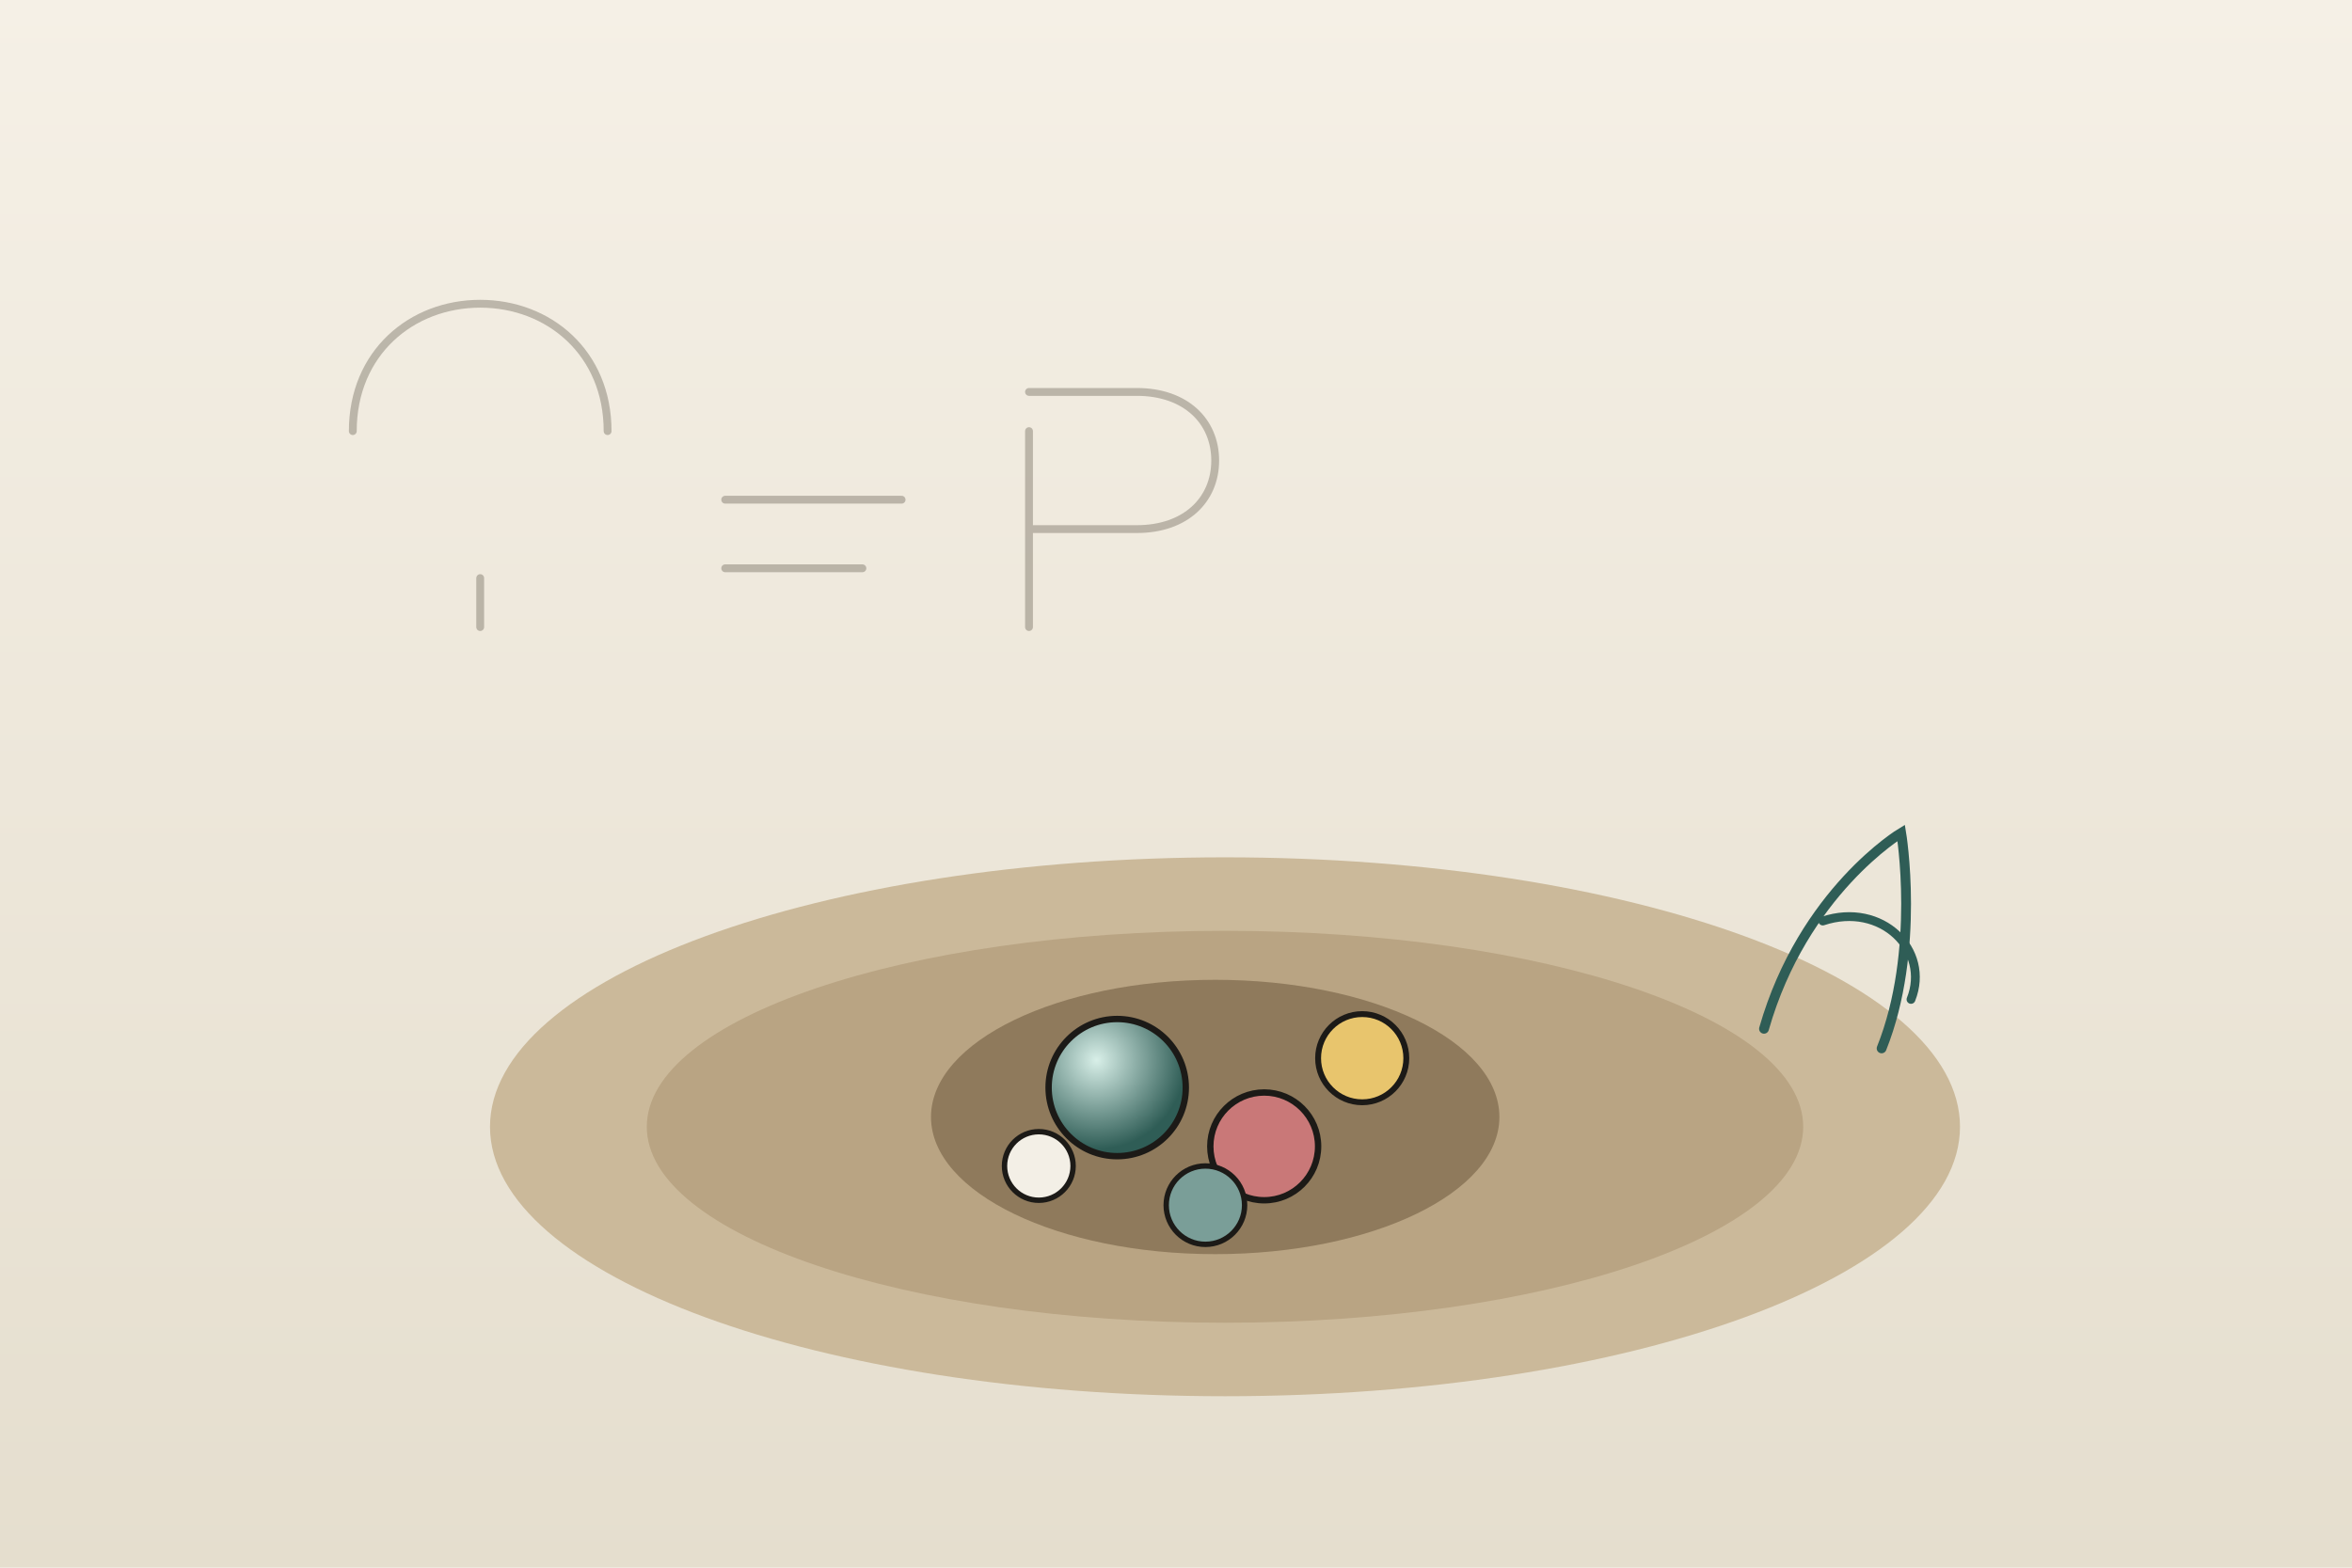
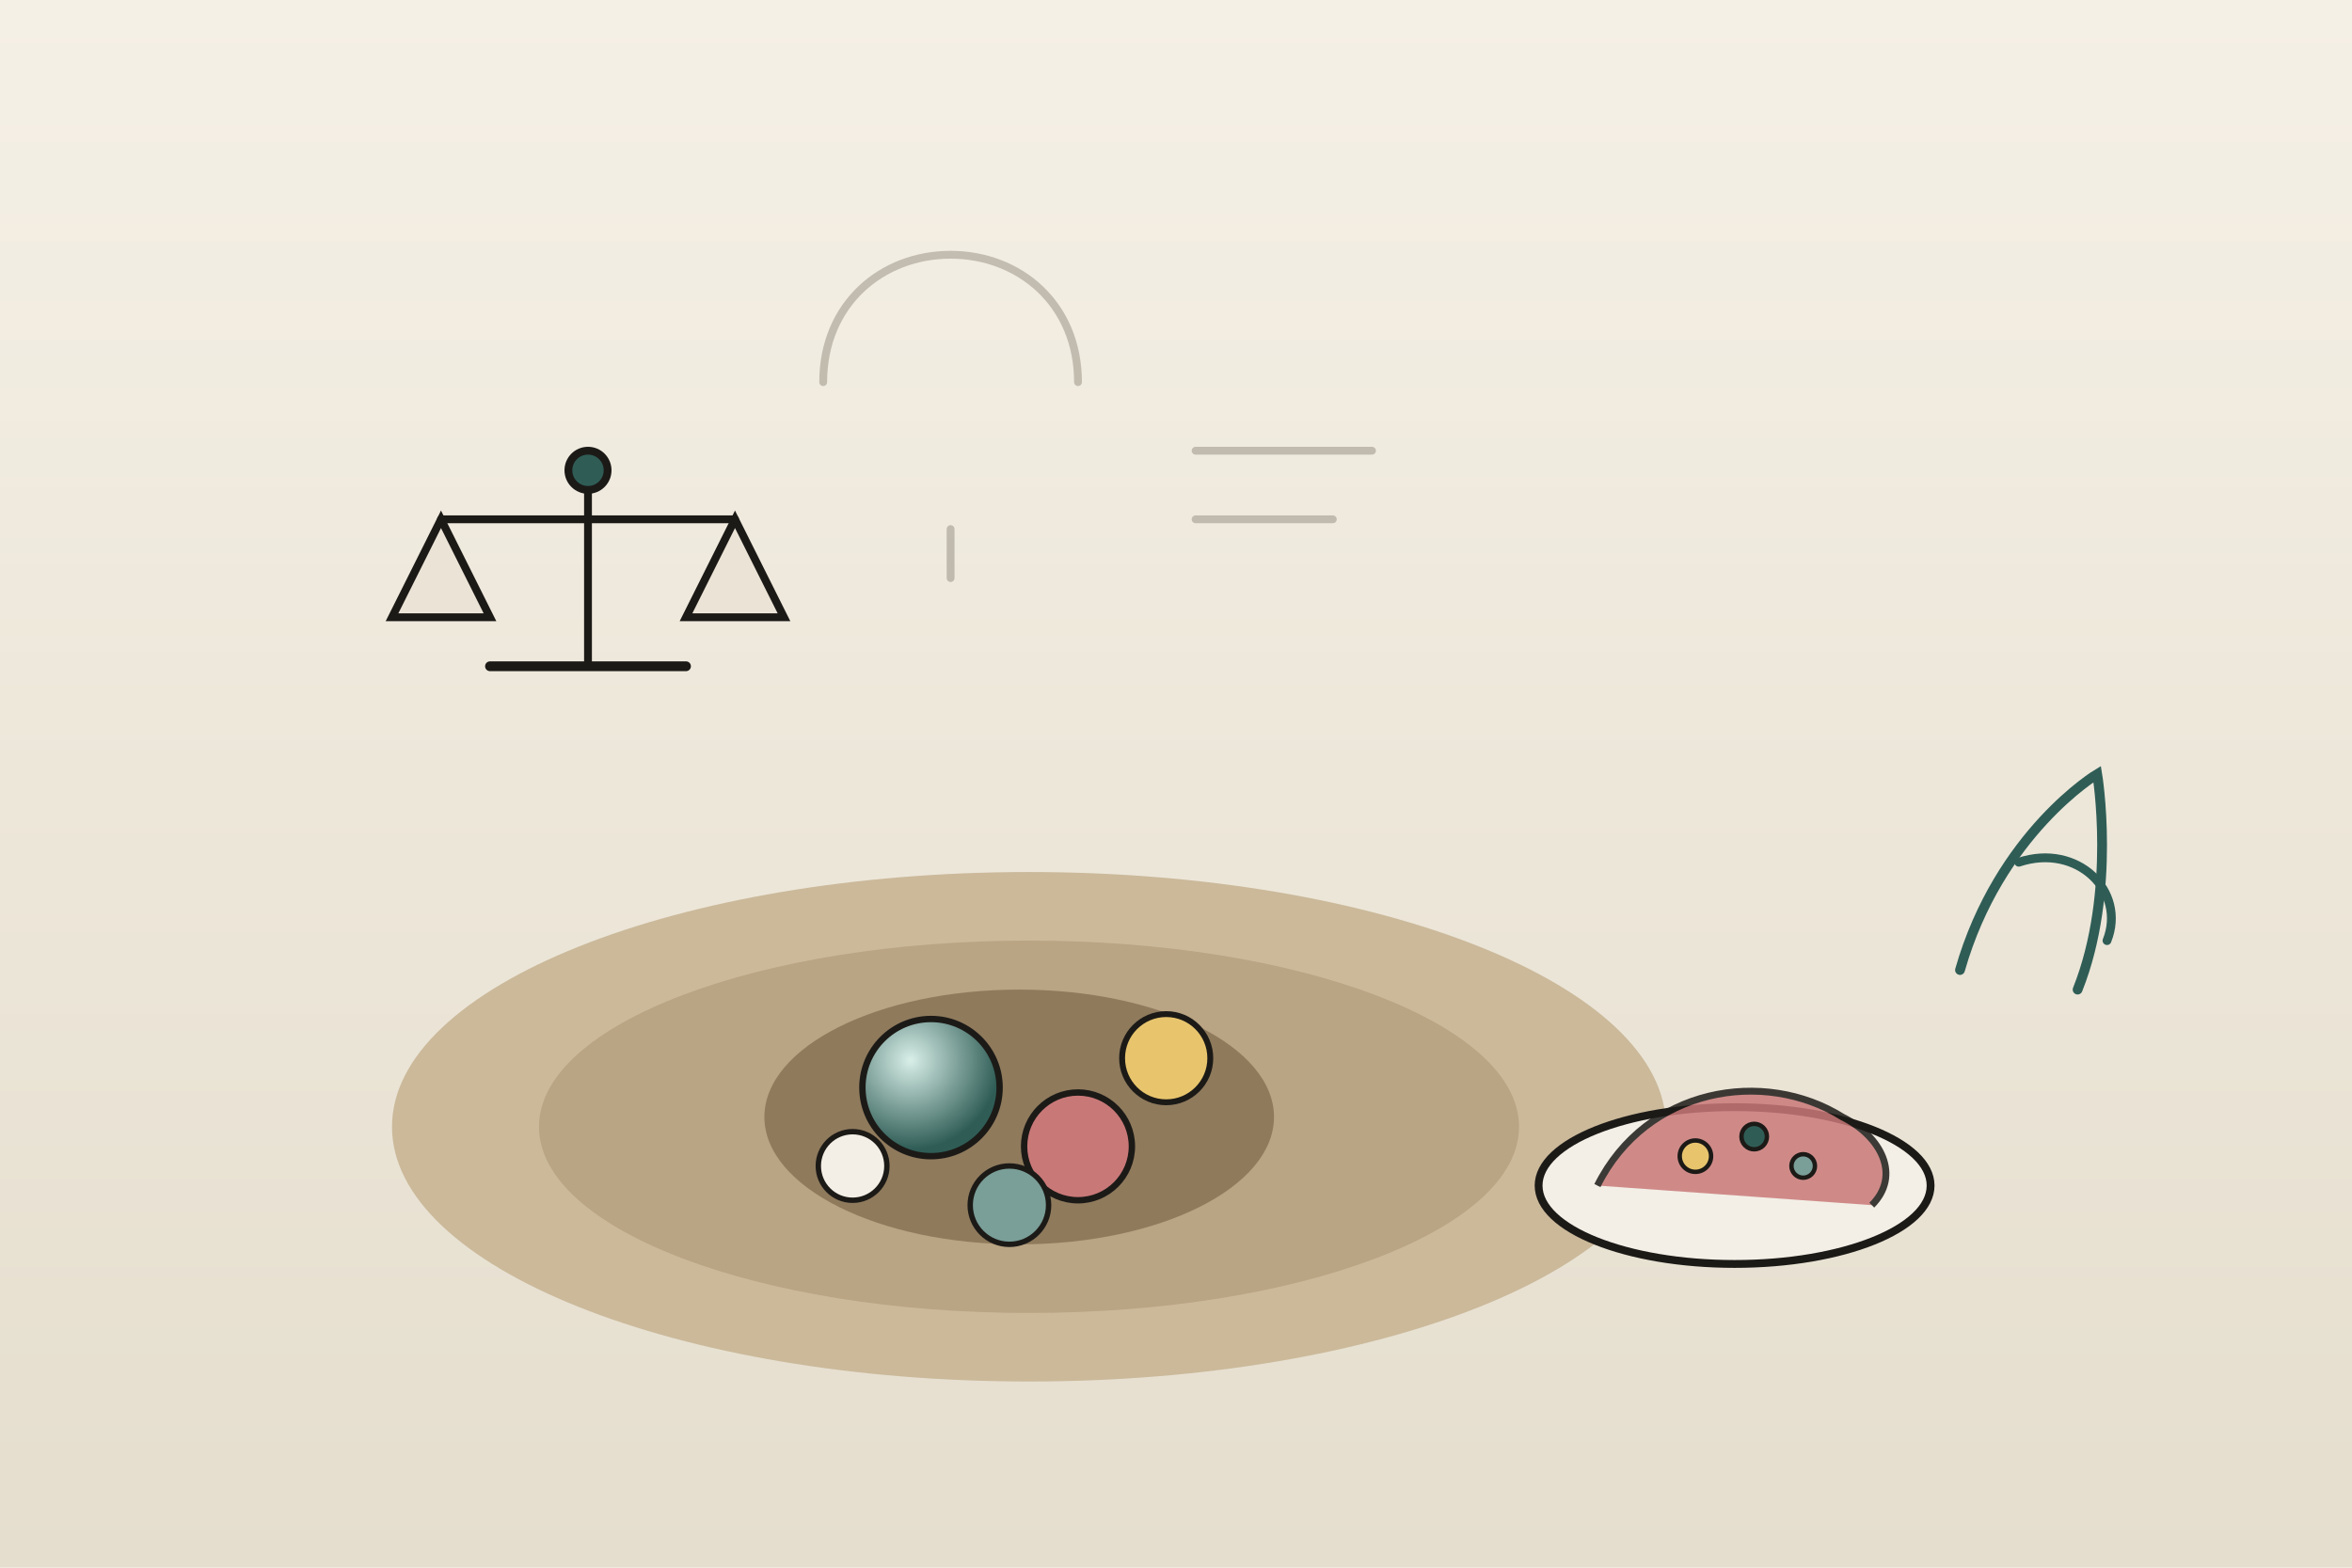
<svg xmlns="http://www.w3.org/2000/svg" viewBox="0 0 480 320" role="img" aria-labelledby="t2">
  <defs>
    <linearGradient id="sky2" x1="0" y1="0" x2="0" y2="1">
      <stop offset="0%" stop-color="#f5f0e6" />
      <stop offset="100%" stop-color="#e5dece" />
    </linearGradient>
    <radialGradient id="m1" cx="35%" cy="30%" r="65%">
      <stop offset="0%" stop-color="#d8efe8" />
      <stop offset="100%" stop-color="#2f5d56" />
    </radialGradient>
    <radialGradient id="m2" cx="35%" cy="30%" r="65%">
      <stop offset="0%" stop-color="#ffe8c8" />
      <stop offset="100%" stop-color="#b07a3a" />
    </radialGradient>
  </defs>
  <rect width="480" height="320" fill="url(#sky2)" />
-   <ellipse cx="250" cy="230" rx="150" ry="55" fill="#cbb99a" />
-   <ellipse cx="250" cy="230" rx="118" ry="40" fill="#b9a483" />
-   <ellipse cx="248" cy="228" rx="58" ry="28" fill="#8f7a5c" />
-   <circle cx="228" cy="222" r="14" fill="url(#m1)" stroke="#1c1a17" stroke-width="1.3" />
-   <circle cx="258" cy="234" r="11" fill="#c97878" stroke="#1c1a17" stroke-width="1.3" />
-   <circle cx="278" cy="216" r="9" fill="#e8c56d" stroke="#1c1a17" stroke-width="1.2" />
-   <circle cx="246" cy="246" r="8" fill="#7a9e98" stroke="#1c1a17" stroke-width="1.1" />
-   <circle cx="212" cy="238" r="7" fill="#f3efe6" stroke="#1c1a17" stroke-width="1.1" />
-   <g fill="none" stroke="#7a7366" stroke-width="1.6" stroke-linecap="round" opacity="0.45">
-     <path d="M72 88 c0-16 12-26 26-26 s26 10 26 26" />
-     <line x1="98" y1="118" x2="98" y2="128" />
-     <path d="M148 102 h36 M148 116 h28" />
-     <path d="M210 88 v40 M210 108 h22 c10 0 16-6 16-14 s-6-14-16-14 h-22" />
+   <ellipse cx="210" cy="230" rx="130" ry="52" fill="#cbb99a" />
+   <ellipse cx="210" cy="230" rx="100" ry="38" fill="#b9a483" />
+   <ellipse cx="208" cy="228" rx="52" ry="26" fill="#8f7a5c" />
+   <circle cx="190" cy="222" r="14" fill="url(#m1)" stroke="#1c1a17" stroke-width="1.3" />
+   <circle cx="220" cy="234" r="11" fill="#c97878" stroke="#1c1a17" stroke-width="1.3" />
+   <circle cx="238" cy="216" r="9" fill="#e8c56d" stroke="#1c1a17" stroke-width="1.2" />
+   <circle cx="206" cy="246" r="8" fill="#7a9e98" stroke="#1c1a17" stroke-width="1.1" />
+   <circle cx="174" cy="238" r="7" fill="#f3efe6" stroke="#1c1a17" stroke-width="1.1" />
+   <g transform="translate(318 214)">
+     <ellipse cx="36" cy="28" rx="40" ry="16" fill="#f3efe6" stroke="#1c1a17" stroke-width="1.6" />
+     <path d="M8 28 C18 8 42 4 58 14 C66 18 70 26 64 32" fill="#c97878" stroke="#1c1a17" stroke-width="1.4" opacity="0.85" />
+     <circle cx="28" cy="22" r="3.2" fill="#e8c56d" stroke="#1c1a17" stroke-width="0.9" />
+     <circle cx="40" cy="18" r="2.6" fill="#2f5d56" stroke="#1c1a17" stroke-width="0.9" />
+     <circle cx="50" cy="24" r="2.4" fill="#7a9e98" stroke="#1c1a17" stroke-width="0.9" />
  </g>
-   <path d="M360 210 c8-28 28-40 28-40 s4 24-4 44" fill="none" stroke="#2f5d56" stroke-width="2" stroke-linecap="round" />
-   <path d="M372 188 c12-4 22 6 18 16" fill="none" stroke="#2f5d56" stroke-width="1.8" stroke-linecap="round" />
+   <g transform="translate(72 78)" fill="none" stroke="#1c1a17" stroke-width="1.6" stroke-linecap="round">
+     <line x1="48" y1="18" x2="48" y2="58" />
+     <path d="M28 58 h40" stroke-width="2" />
+     <path d="M18 28 h60" />
+     <path d="M18 28 L8 48 h20 z" fill="#ebe4d6" stroke="#1c1a17" />
+     <path d="M78 28 L68 48 h20 z" fill="#ebe4d6" stroke="#1c1a17" />
+     <circle cx="48" cy="18" r="4" fill="#2f5d56" stroke="#1c1a17" />
+   </g>
+   <g fill="none" stroke="#7a7366" stroke-width="1.6" stroke-linecap="round" opacity="0.4">
+     <path d="M168 78 c0-16 12-26 26-26 s26 10 26 26" />
+     <line x1="194" y1="108" x2="194" y2="118" />
+     <path d="M244 92 h36 M244 106 h28" />
+   </g>
+   <path d="M400 198 c8-28 28-40 28-40 s4 24-4 44" fill="none" stroke="#2f5d56" stroke-width="2" stroke-linecap="round" />
+   <path d="M412 176 c12-4 22 6 18 16" fill="none" stroke="#2f5d56" stroke-width="1.8" stroke-linecap="round" />
</svg>
